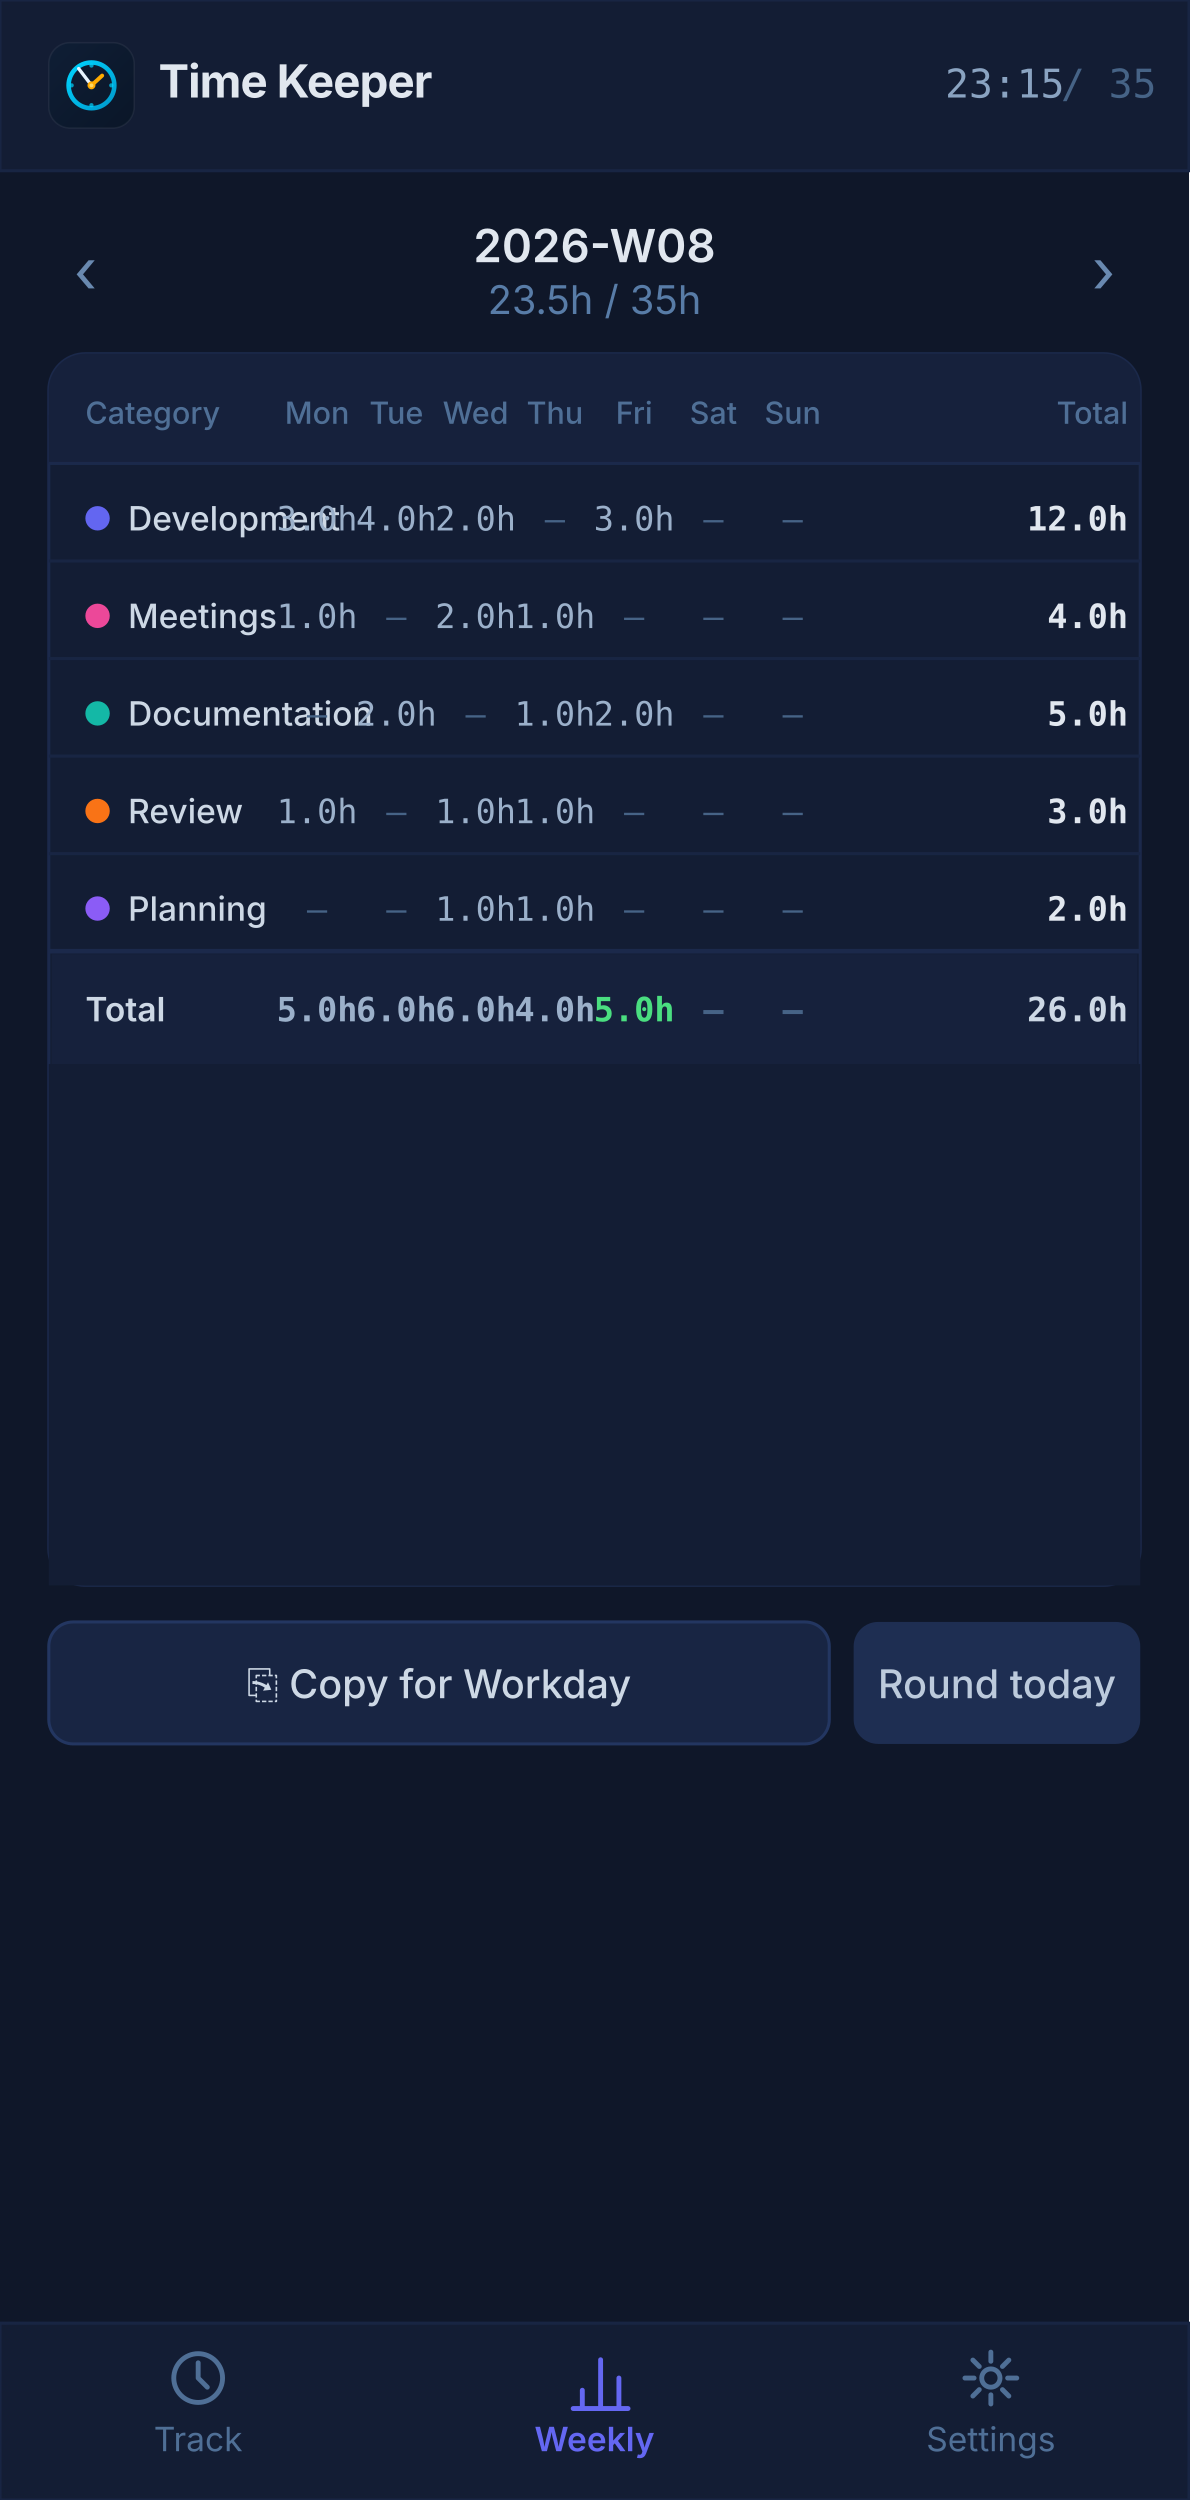
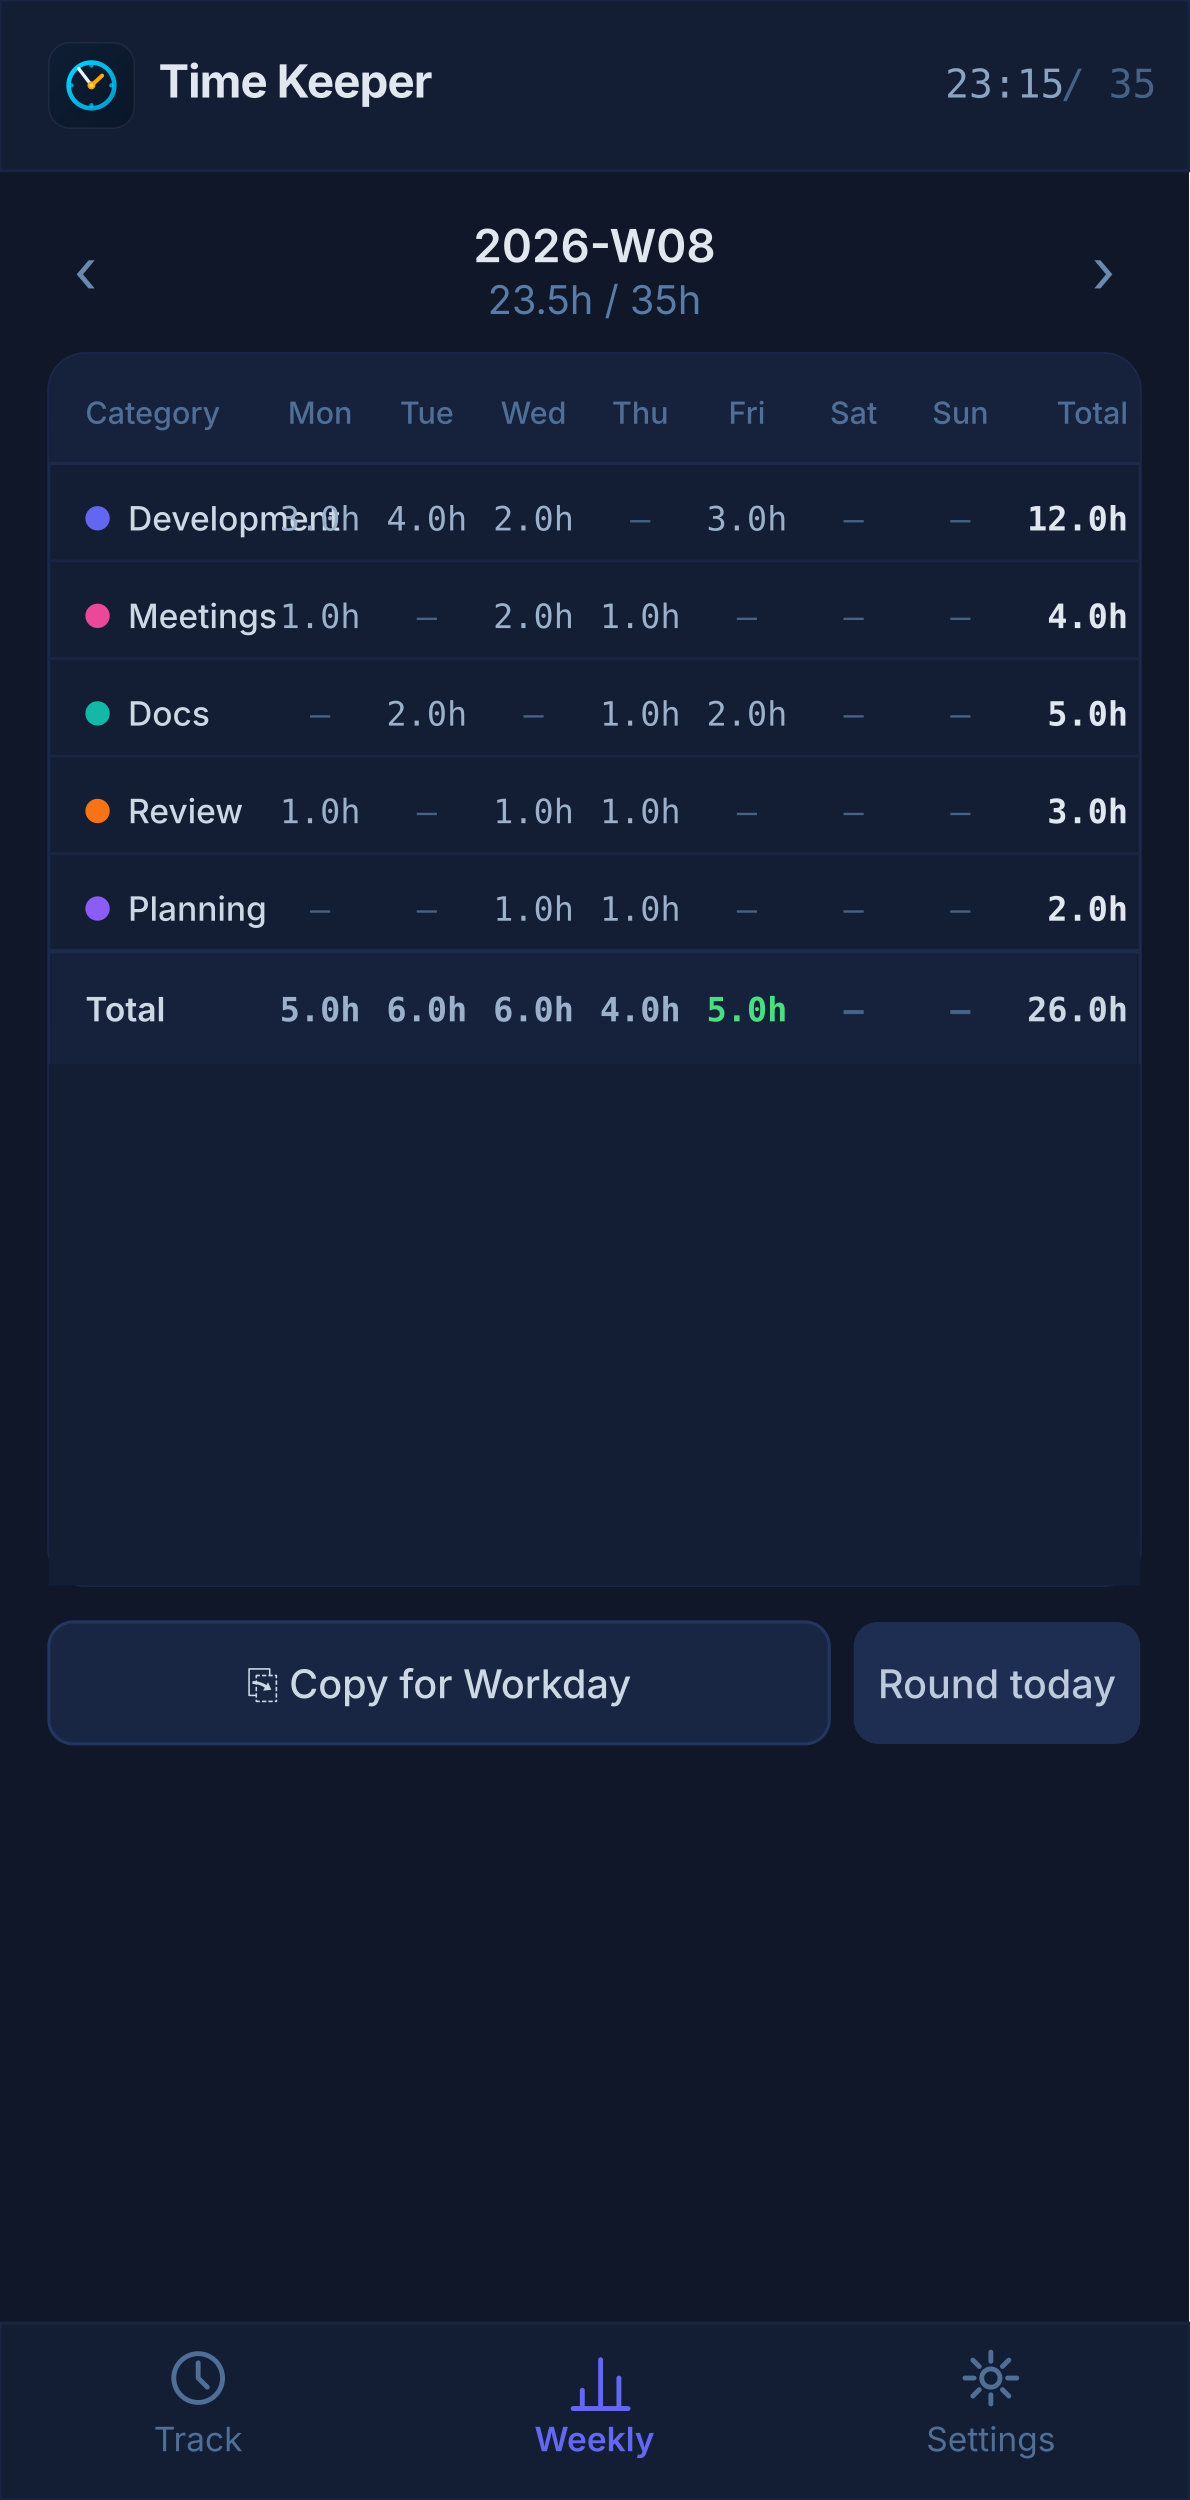
<svg xmlns="http://www.w3.org/2000/svg" width="390" height="820" viewBox="0 0 390 820">
  <defs>
    <style>
      text { font-family: -apple-system, BlinkMacSystemFont, 'Segoe UI', sans-serif; }
      .mono { font-family: 'SF Mono', 'Fira Code', monospace; }
    </style>
    <linearGradient id="logo-bg" x1="0" y1="0" x2="1" y2="1">
      <stop offset="0%" stop-color="#0F1E35" />
      <stop offset="100%" stop-color="#0A1628" />
    </linearGradient>
    <linearGradient id="logo-ring" x1="0" y1="0" x2="1" y2="1">
      <stop offset="0%" stop-color="#00D4FF" />
      <stop offset="100%" stop-color="#0099CC" />
    </linearGradient>
  </defs>
  <rect width="390" height="820" fill="hsl(222,47%,11%)" />
  <rect width="390" height="56" fill="hsl(222,47%,14%)" stroke="hsl(222,47%,18%)" stroke-width="1" />
  <g transform="translate(16,14)">
    <rect x="0" y="0" width="28" height="28" rx="7" fill="url(#logo-bg)" />
    <rect x="0" y="0" width="28" height="28" rx="7" fill="none" stroke="rgba(255,255,255,0.06)" stroke-width="0.5" />
    <circle cx="14" cy="14" r="7.5" fill="none" stroke="url(#logo-ring)" stroke-width="1.5" />
    <circle cx="14" cy="7.5" r="0.7" fill="#00D4FF" opacity="0.7" />
    <circle cx="20.5" cy="14" r="0.7" fill="#00D4FF" opacity="0.7" />
    <circle cx="14" cy="20.5" r="0.7" fill="#00D4FF" opacity="0.7" />
    <circle cx="7.5" cy="14" r="0.7" fill="#00D4FF" opacity="0.7" />
    <line x1="14" y1="14" x2="9.8" y2="8.5" stroke="#E8F4FF" stroke-width="1.1" stroke-linecap="round" />
    <line x1="14" y1="14" x2="17.5" y2="10.8" stroke="#FFAA00" stroke-width="1.3" stroke-linecap="round" />
    <circle cx="14" cy="14" r="1.3" fill="#FFAA00" />
    <circle cx="14" cy="14" r="0.65" fill="#FFD966" />
  </g>
  <text x="52" y="32" font-size="15" font-weight="700" fill="hsl(213,31%,91%)" letter-spacing="-0.3">Time Keeper</text>
  <text x="310" y="32" font-size="13" fill="hsl(213,31%,65%)" class="mono">23:15</text>
  <text x="348" y="32" font-size="13" fill="hsl(213,31%,40%)" class="mono"> / 35</text>
  <text x="28" y="96" font-size="20" fill="hsl(213,31%,55%)" text-anchor="middle">‹</text>
  <text x="195" y="86" font-size="15" font-weight="600" fill="hsl(213,31%,91%)" text-anchor="middle">2026-W08</text>
  <text x="195" y="103" font-size="13" fill="hsl(213,31%,50%)" text-anchor="middle">23.5h / 35h</text>
  <text x="362" y="96" font-size="20" fill="hsl(213,31%,55%)" text-anchor="middle">›</text>
  <rect x="16" y="116" width="358" height="404" rx="12" fill="hsl(222,47%,14%)" stroke="hsl(222,47%,20%)" stroke-width="1" />
  <rect x="16" y="116" width="358" height="36" rx="12" fill="hsl(222,47%,16%)" />
  <rect x="16" y="136" width="358" height="16" fill="hsl(222,47%,16%)" />
  <text x="28" y="139" font-size="10" fill="hsl(213,31%,45%)" font-weight="500">Category</text>
-   <text x="104" y="139" font-size="10" fill="hsl(213,31%,45%)" font-weight="500" text-anchor="middle">Mon</text>
-   <text x="130" y="139" font-size="10" fill="hsl(213,31%,45%)" font-weight="500" text-anchor="middle">Tue</text>
-   <text x="156" y="139" font-size="10" fill="hsl(213,31%,45%)" font-weight="500" text-anchor="middle">Wed</text>
-   <text x="182" y="139" font-size="10" fill="hsl(213,31%,45%)" font-weight="500" text-anchor="middle">Thu</text>
-   <text x="208" y="139" font-size="10" fill="hsl(213,31%,45%)" font-weight="500" text-anchor="middle">Fri</text>
-   <text x="234" y="139" font-size="10" fill="hsl(213,31%,45%)" font-weight="500" text-anchor="middle">Sat</text>
-   <text x="260" y="139" font-size="10" fill="hsl(213,31%,45%)" font-weight="500" text-anchor="middle">Sun</text>
+   <text x="105" y="139" font-size="10" fill="hsl(213,31%,45%)" font-weight="500" text-anchor="middle">Mon</text>
+   <text x="140" y="139" font-size="10" fill="hsl(213,31%,45%)" font-weight="500" text-anchor="middle">Tue</text>
+   <text x="175" y="139" font-size="10" fill="hsl(213,31%,45%)" font-weight="500" text-anchor="middle">Wed</text>
+   <text x="210" y="139" font-size="10" fill="hsl(213,31%,45%)" font-weight="500" text-anchor="middle">Thu</text>
+   <text x="245" y="139" font-size="10" fill="hsl(213,31%,45%)" font-weight="500" text-anchor="middle">Fri</text>
+   <text x="280" y="139" font-size="10" fill="hsl(213,31%,45%)" font-weight="500" text-anchor="middle">Sat</text>
+   <text x="315" y="139" font-size="10" fill="hsl(213,31%,45%)" font-weight="500" text-anchor="middle">Sun</text>
  <text x="370" y="139" font-size="10" fill="hsl(213,31%,45%)" font-weight="500" text-anchor="end">Total</text>
  <line x1="16" y1="152" x2="374" y2="152" stroke="hsl(222,47%,20%)" stroke-width="1" />
  <circle cx="32" cy="170" r="4" fill="#6366f1" />
  <text x="42" y="174" font-size="11" font-weight="500" fill="hsl(213,31%,85%)">Development</text>
-   <text x="104" y="174" font-size="11" fill="hsl(213,31%,70%)" class="mono" text-anchor="middle">3.0h</text>
-   <text x="130" y="174" font-size="11" fill="hsl(213,31%,70%)" class="mono" text-anchor="middle">4.0h</text>
-   <text x="156" y="174" font-size="11" fill="hsl(213,31%,70%)" class="mono" text-anchor="middle">2.0h</text>
-   <text x="182" y="174" font-size="11" fill="hsl(213,31%,40%)" class="mono" text-anchor="middle">–</text>
-   <text x="208" y="174" font-size="11" fill="hsl(213,31%,70%)" class="mono" text-anchor="middle">3.0h</text>
-   <text x="234" y="174" font-size="11" fill="hsl(213,31%,40%)" class="mono" text-anchor="middle">–</text>
-   <text x="260" y="174" font-size="11" fill="hsl(213,31%,40%)" class="mono" text-anchor="middle">–</text>
+   <text x="105" y="174" font-size="11" fill="hsl(213,31%,70%)" class="mono" text-anchor="middle">3.0h</text>
+   <text x="140" y="174" font-size="11" fill="hsl(213,31%,70%)" class="mono" text-anchor="middle">4.0h</text>
+   <text x="175" y="174" font-size="11" fill="hsl(213,31%,70%)" class="mono" text-anchor="middle">2.0h</text>
+   <text x="210" y="174" font-size="11" fill="hsl(213,31%,40%)" class="mono" text-anchor="middle">–</text>
+   <text x="245" y="174" font-size="11" fill="hsl(213,31%,70%)" class="mono" text-anchor="middle">3.0h</text>
+   <text x="280" y="174" font-size="11" fill="hsl(213,31%,40%)" class="mono" text-anchor="middle">–</text>
+   <text x="315" y="174" font-size="11" fill="hsl(213,31%,40%)" class="mono" text-anchor="middle">–</text>
  <text x="370" y="174" font-size="11" font-weight="600" fill="hsl(213,31%,91%)" class="mono" text-anchor="end">12.0h</text>
  <line x1="16" y1="184" x2="374" y2="184" stroke="hsl(222,47%,18%)" stroke-width="1" />
  <circle cx="32" cy="202" r="4" fill="#ec4899" />
  <text x="42" y="206" font-size="11" font-weight="500" fill="hsl(213,31%,85%)">Meetings</text>
-   <text x="104" y="206" font-size="11" fill="hsl(213,31%,70%)" class="mono" text-anchor="middle">1.0h</text>
-   <text x="130" y="206" font-size="11" fill="hsl(213,31%,40%)" class="mono" text-anchor="middle">–</text>
-   <text x="156" y="206" font-size="11" fill="hsl(213,31%,70%)" class="mono" text-anchor="middle">2.0h</text>
-   <text x="182" y="206" font-size="11" fill="hsl(213,31%,70%)" class="mono" text-anchor="middle">1.0h</text>
-   <text x="208" y="206" font-size="11" fill="hsl(213,31%,40%)" class="mono" text-anchor="middle">–</text>
-   <text x="234" y="206" font-size="11" fill="hsl(213,31%,40%)" class="mono" text-anchor="middle">–</text>
-   <text x="260" y="206" font-size="11" fill="hsl(213,31%,40%)" class="mono" text-anchor="middle">–</text>
+   <text x="105" y="206" font-size="11" fill="hsl(213,31%,70%)" class="mono" text-anchor="middle">1.0h</text>
+   <text x="140" y="206" font-size="11" fill="hsl(213,31%,40%)" class="mono" text-anchor="middle">–</text>
+   <text x="175" y="206" font-size="11" fill="hsl(213,31%,70%)" class="mono" text-anchor="middle">2.0h</text>
+   <text x="210" y="206" font-size="11" fill="hsl(213,31%,70%)" class="mono" text-anchor="middle">1.0h</text>
+   <text x="245" y="206" font-size="11" fill="hsl(213,31%,40%)" class="mono" text-anchor="middle">–</text>
+   <text x="280" y="206" font-size="11" fill="hsl(213,31%,40%)" class="mono" text-anchor="middle">–</text>
+   <text x="315" y="206" font-size="11" fill="hsl(213,31%,40%)" class="mono" text-anchor="middle">–</text>
  <text x="370" y="206" font-size="11" font-weight="600" fill="hsl(213,31%,91%)" class="mono" text-anchor="end">4.0h</text>
  <line x1="16" y1="216" x2="374" y2="216" stroke="hsl(222,47%,18%)" stroke-width="1" />
  <circle cx="32" cy="234" r="4" fill="#14b8a6" />
-   <text x="42" y="238" font-size="11" font-weight="500" fill="hsl(213,31%,85%)">Documentation</text>
-   <text x="104" y="238" font-size="11" fill="hsl(213,31%,40%)" class="mono" text-anchor="middle">–</text>
-   <text x="130" y="238" font-size="11" fill="hsl(213,31%,70%)" class="mono" text-anchor="middle">2.0h</text>
-   <text x="156" y="238" font-size="11" fill="hsl(213,31%,40%)" class="mono" text-anchor="middle">–</text>
-   <text x="182" y="238" font-size="11" fill="hsl(213,31%,70%)" class="mono" text-anchor="middle">1.0h</text>
-   <text x="208" y="238" font-size="11" fill="hsl(213,31%,70%)" class="mono" text-anchor="middle">2.0h</text>
-   <text x="234" y="238" font-size="11" fill="hsl(213,31%,40%)" class="mono" text-anchor="middle">–</text>
-   <text x="260" y="238" font-size="11" fill="hsl(213,31%,40%)" class="mono" text-anchor="middle">–</text>
+   <text x="42" y="238" font-size="11" font-weight="500" fill="hsl(213,31%,85%)">Docs</text>
+   <text x="105" y="238" font-size="11" fill="hsl(213,31%,40%)" class="mono" text-anchor="middle">–</text>
+   <text x="140" y="238" font-size="11" fill="hsl(213,31%,70%)" class="mono" text-anchor="middle">2.0h</text>
+   <text x="175" y="238" font-size="11" fill="hsl(213,31%,40%)" class="mono" text-anchor="middle">–</text>
+   <text x="210" y="238" font-size="11" fill="hsl(213,31%,70%)" class="mono" text-anchor="middle">1.0h</text>
+   <text x="245" y="238" font-size="11" fill="hsl(213,31%,70%)" class="mono" text-anchor="middle">2.0h</text>
+   <text x="280" y="238" font-size="11" fill="hsl(213,31%,40%)" class="mono" text-anchor="middle">–</text>
+   <text x="315" y="238" font-size="11" fill="hsl(213,31%,40%)" class="mono" text-anchor="middle">–</text>
  <text x="370" y="238" font-size="11" font-weight="600" fill="hsl(213,31%,91%)" class="mono" text-anchor="end">5.0h</text>
  <line x1="16" y1="248" x2="374" y2="248" stroke="hsl(222,47%,18%)" stroke-width="1" />
  <circle cx="32" cy="266" r="4" fill="#f97316" />
  <text x="42" y="270" font-size="11" font-weight="500" fill="hsl(213,31%,85%)">Review</text>
-   <text x="104" y="270" font-size="11" fill="hsl(213,31%,70%)" class="mono" text-anchor="middle">1.0h</text>
-   <text x="130" y="270" font-size="11" fill="hsl(213,31%,40%)" class="mono" text-anchor="middle">–</text>
-   <text x="156" y="270" font-size="11" fill="hsl(213,31%,70%)" class="mono" text-anchor="middle">1.0h</text>
-   <text x="182" y="270" font-size="11" fill="hsl(213,31%,70%)" class="mono" text-anchor="middle">1.0h</text>
-   <text x="208" y="270" font-size="11" fill="hsl(213,31%,40%)" class="mono" text-anchor="middle">–</text>
-   <text x="234" y="270" font-size="11" fill="hsl(213,31%,40%)" class="mono" text-anchor="middle">–</text>
-   <text x="260" y="270" font-size="11" fill="hsl(213,31%,40%)" class="mono" text-anchor="middle">–</text>
+   <text x="105" y="270" font-size="11" fill="hsl(213,31%,70%)" class="mono" text-anchor="middle">1.0h</text>
+   <text x="140" y="270" font-size="11" fill="hsl(213,31%,40%)" class="mono" text-anchor="middle">–</text>
+   <text x="175" y="270" font-size="11" fill="hsl(213,31%,70%)" class="mono" text-anchor="middle">1.0h</text>
+   <text x="210" y="270" font-size="11" fill="hsl(213,31%,70%)" class="mono" text-anchor="middle">1.0h</text>
+   <text x="245" y="270" font-size="11" fill="hsl(213,31%,40%)" class="mono" text-anchor="middle">–</text>
+   <text x="280" y="270" font-size="11" fill="hsl(213,31%,40%)" class="mono" text-anchor="middle">–</text>
+   <text x="315" y="270" font-size="11" fill="hsl(213,31%,40%)" class="mono" text-anchor="middle">–</text>
  <text x="370" y="270" font-size="11" font-weight="600" fill="hsl(213,31%,91%)" class="mono" text-anchor="end">3.0h</text>
  <line x1="16" y1="280" x2="374" y2="280" stroke="hsl(222,47%,18%)" stroke-width="1" />
  <circle cx="32" cy="298" r="4" fill="#8b5cf6" />
  <text x="42" y="302" font-size="11" font-weight="500" fill="hsl(213,31%,85%)">Planning</text>
-   <text x="104" y="302" font-size="11" fill="hsl(213,31%,40%)" class="mono" text-anchor="middle">–</text>
-   <text x="130" y="302" font-size="11" fill="hsl(213,31%,40%)" class="mono" text-anchor="middle">–</text>
-   <text x="156" y="302" font-size="11" fill="hsl(213,31%,70%)" class="mono" text-anchor="middle">1.0h</text>
-   <text x="182" y="302" font-size="11" fill="hsl(213,31%,70%)" class="mono" text-anchor="middle">1.0h</text>
-   <text x="208" y="302" font-size="11" fill="hsl(213,31%,40%)" class="mono" text-anchor="middle">–</text>
-   <text x="234" y="302" font-size="11" fill="hsl(213,31%,40%)" class="mono" text-anchor="middle">–</text>
-   <text x="260" y="302" font-size="11" fill="hsl(213,31%,40%)" class="mono" text-anchor="middle">–</text>
+   <text x="105" y="302" font-size="11" fill="hsl(213,31%,40%)" class="mono" text-anchor="middle">–</text>
+   <text x="140" y="302" font-size="11" fill="hsl(213,31%,40%)" class="mono" text-anchor="middle">–</text>
+   <text x="175" y="302" font-size="11" fill="hsl(213,31%,70%)" class="mono" text-anchor="middle">1.0h</text>
+   <text x="210" y="302" font-size="11" fill="hsl(213,31%,70%)" class="mono" text-anchor="middle">1.0h</text>
+   <text x="245" y="302" font-size="11" fill="hsl(213,31%,40%)" class="mono" text-anchor="middle">–</text>
+   <text x="280" y="302" font-size="11" fill="hsl(213,31%,40%)" class="mono" text-anchor="middle">–</text>
+   <text x="315" y="302" font-size="11" fill="hsl(213,31%,40%)" class="mono" text-anchor="middle">–</text>
  <text x="370" y="302" font-size="11" font-weight="600" fill="hsl(213,31%,91%)" class="mono" text-anchor="end">2.0h</text>
  <line x1="16" y1="312" x2="374" y2="312" stroke="hsl(222,47%,20%)" stroke-width="1.5" />
  <rect x="17" y="313" width="356" height="36" fill="hsl(222,47%,16%)" />
  <rect x="17" y="337" width="356" height="16" fill="hsl(222,47%,16%)" />
  <text x="28" y="335" font-size="11" font-weight="600" fill="hsl(213,31%,85%)">Total</text>
-   <text x="104" y="335" font-size="11" font-weight="600" fill="hsl(213,31%,70%)" class="mono" text-anchor="middle">5.0h</text>
-   <text x="130" y="335" font-size="11" font-weight="600" fill="hsl(213,31%,70%)" class="mono" text-anchor="middle">6.0h</text>
-   <text x="156" y="335" font-size="11" font-weight="600" fill="hsl(213,31%,70%)" class="mono" text-anchor="middle">6.0h</text>
-   <text x="182" y="335" font-size="11" font-weight="600" fill="hsl(213,31%,70%)" class="mono" text-anchor="middle">4.0h</text>
-   <text x="208" y="335" font-size="11" font-weight="600" fill="#4ade80" class="mono" text-anchor="middle">5.0h</text>
-   <text x="234" y="335" font-size="11" font-weight="600" fill="hsl(213,31%,40%)" class="mono" text-anchor="middle">–</text>
-   <text x="260" y="335" font-size="11" font-weight="600" fill="hsl(213,31%,40%)" class="mono" text-anchor="middle">–</text>
+   <text x="105" y="335" font-size="11" font-weight="600" fill="hsl(213,31%,70%)" class="mono" text-anchor="middle">5.0h</text>
+   <text x="140" y="335" font-size="11" font-weight="600" fill="hsl(213,31%,70%)" class="mono" text-anchor="middle">6.0h</text>
+   <text x="175" y="335" font-size="11" font-weight="600" fill="hsl(213,31%,70%)" class="mono" text-anchor="middle">6.0h</text>
+   <text x="210" y="335" font-size="11" font-weight="600" fill="hsl(213,31%,70%)" class="mono" text-anchor="middle">4.0h</text>
+   <text x="245" y="335" font-size="11" font-weight="600" fill="#4ade80" class="mono" text-anchor="middle">5.0h</text>
+   <text x="280" y="335" font-size="11" font-weight="600" fill="hsl(213,31%,40%)" class="mono" text-anchor="middle">–</text>
+   <text x="315" y="335" font-size="11" font-weight="600" fill="hsl(213,31%,40%)" class="mono" text-anchor="middle">–</text>
  <text x="370" y="335" font-size="11" font-weight="600" fill="hsl(213,31%,85%)" class="mono" text-anchor="end">26.0h</text>
  <rect x="16" y="349" width="358" height="171" fill="hsl(222,47%,14%)" rx="0" />
  <rect x="16" y="492" width="358" height="28" rx="12" fill="hsl(222,47%,14%)" />
  <rect x="16" y="532" width="256" height="40" rx="8" fill="hsl(222,47%,18%)" stroke="hsl(222,47%,26%)" stroke-width="1" />
  <text x="144" y="557" font-size="13" font-weight="500" fill="hsl(213,31%,85%)" text-anchor="middle">⎘  Copy for Workday</text>
  <rect x="280" y="532" width="94" height="40" rx="8" fill="hsl(222,47%,22%)" />
  <text x="327" y="557" font-size="13" font-weight="500" fill="hsl(213,31%,80%)" text-anchor="middle">Round today</text>
  <rect y="762" width="390" height="58" fill="hsl(222,47%,14%)" stroke="hsl(222,47%,18%)" stroke-width="1" />
  <g transform="translate(55,770)" fill="none" stroke="hsl(213,31%,45%)" stroke-width="1.6" stroke-linecap="round" stroke-linejoin="round">
    <circle cx="10" cy="10" r="8" />
    <polyline points="10,5 10,10 13,13" />
  </g>
  <text x="65" y="804" font-size="11" fill="hsl(213,31%,45%)" text-anchor="middle">Track</text>
  <g transform="translate(185,770)" fill="none" stroke="hsl(239,84%,67%)" stroke-width="1.6" stroke-linecap="round" stroke-linejoin="round">
    <line x1="18" y1="20" x2="18" y2="10" />
    <line x1="12" y1="20" x2="12" y2="4" />
    <line x1="6" y1="20" x2="6" y2="14" />
    <line x1="3" y1="20" x2="21" y2="20" />
  </g>
  <text x="195" y="804" font-size="11" font-weight="600" fill="hsl(239,84%,67%)" text-anchor="middle">Weekly</text>
  <g transform="translate(315,770)" fill="none" stroke="hsl(213,31%,45%)" stroke-width="1.6" stroke-linecap="round" stroke-linejoin="round">
    <circle cx="10" cy="10" r="3" />
    <path d="M10 1.5v3M10 15.5v3M1.5 10h3M15.5 10h3M4.1 4.1l2.1 2.1M13.8 13.8l2.1 2.1M4.1 15.9l2.1-2.1M13.8 6.2l2.1-2.1" />
  </g>
  <text x="325" y="804" font-size="11" fill="hsl(213,31%,45%)" text-anchor="middle">Settings</text>
</svg>
